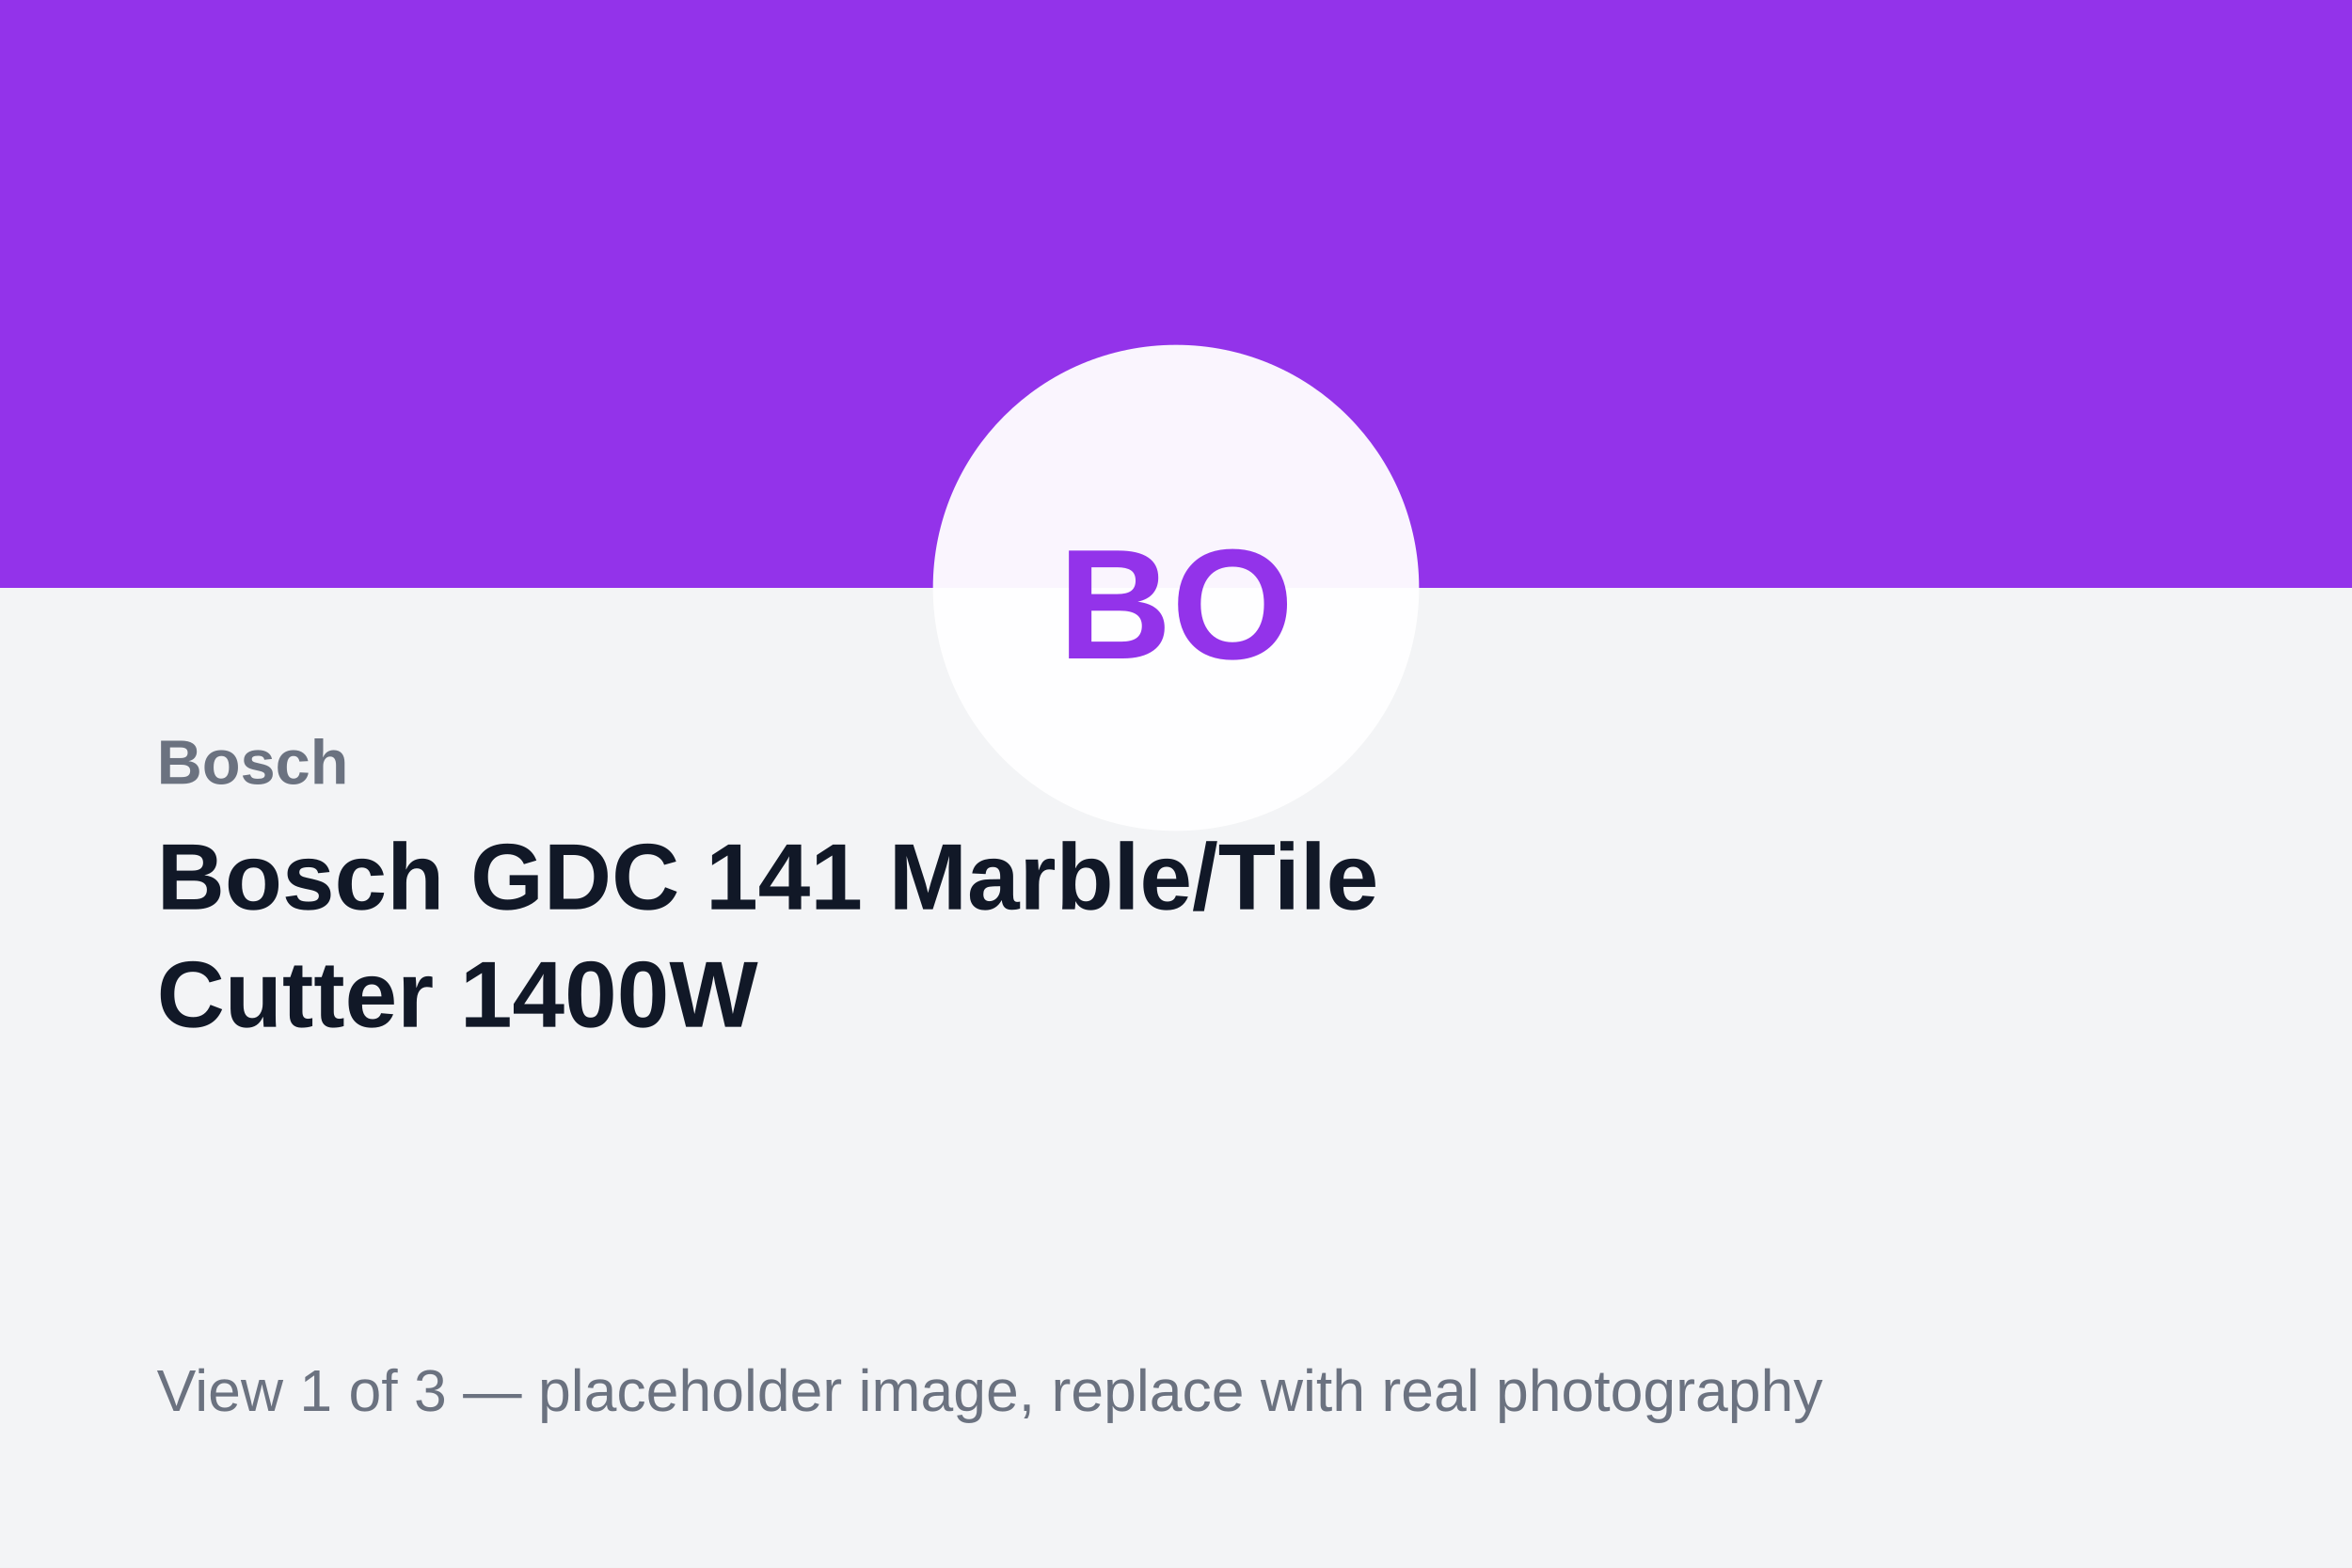
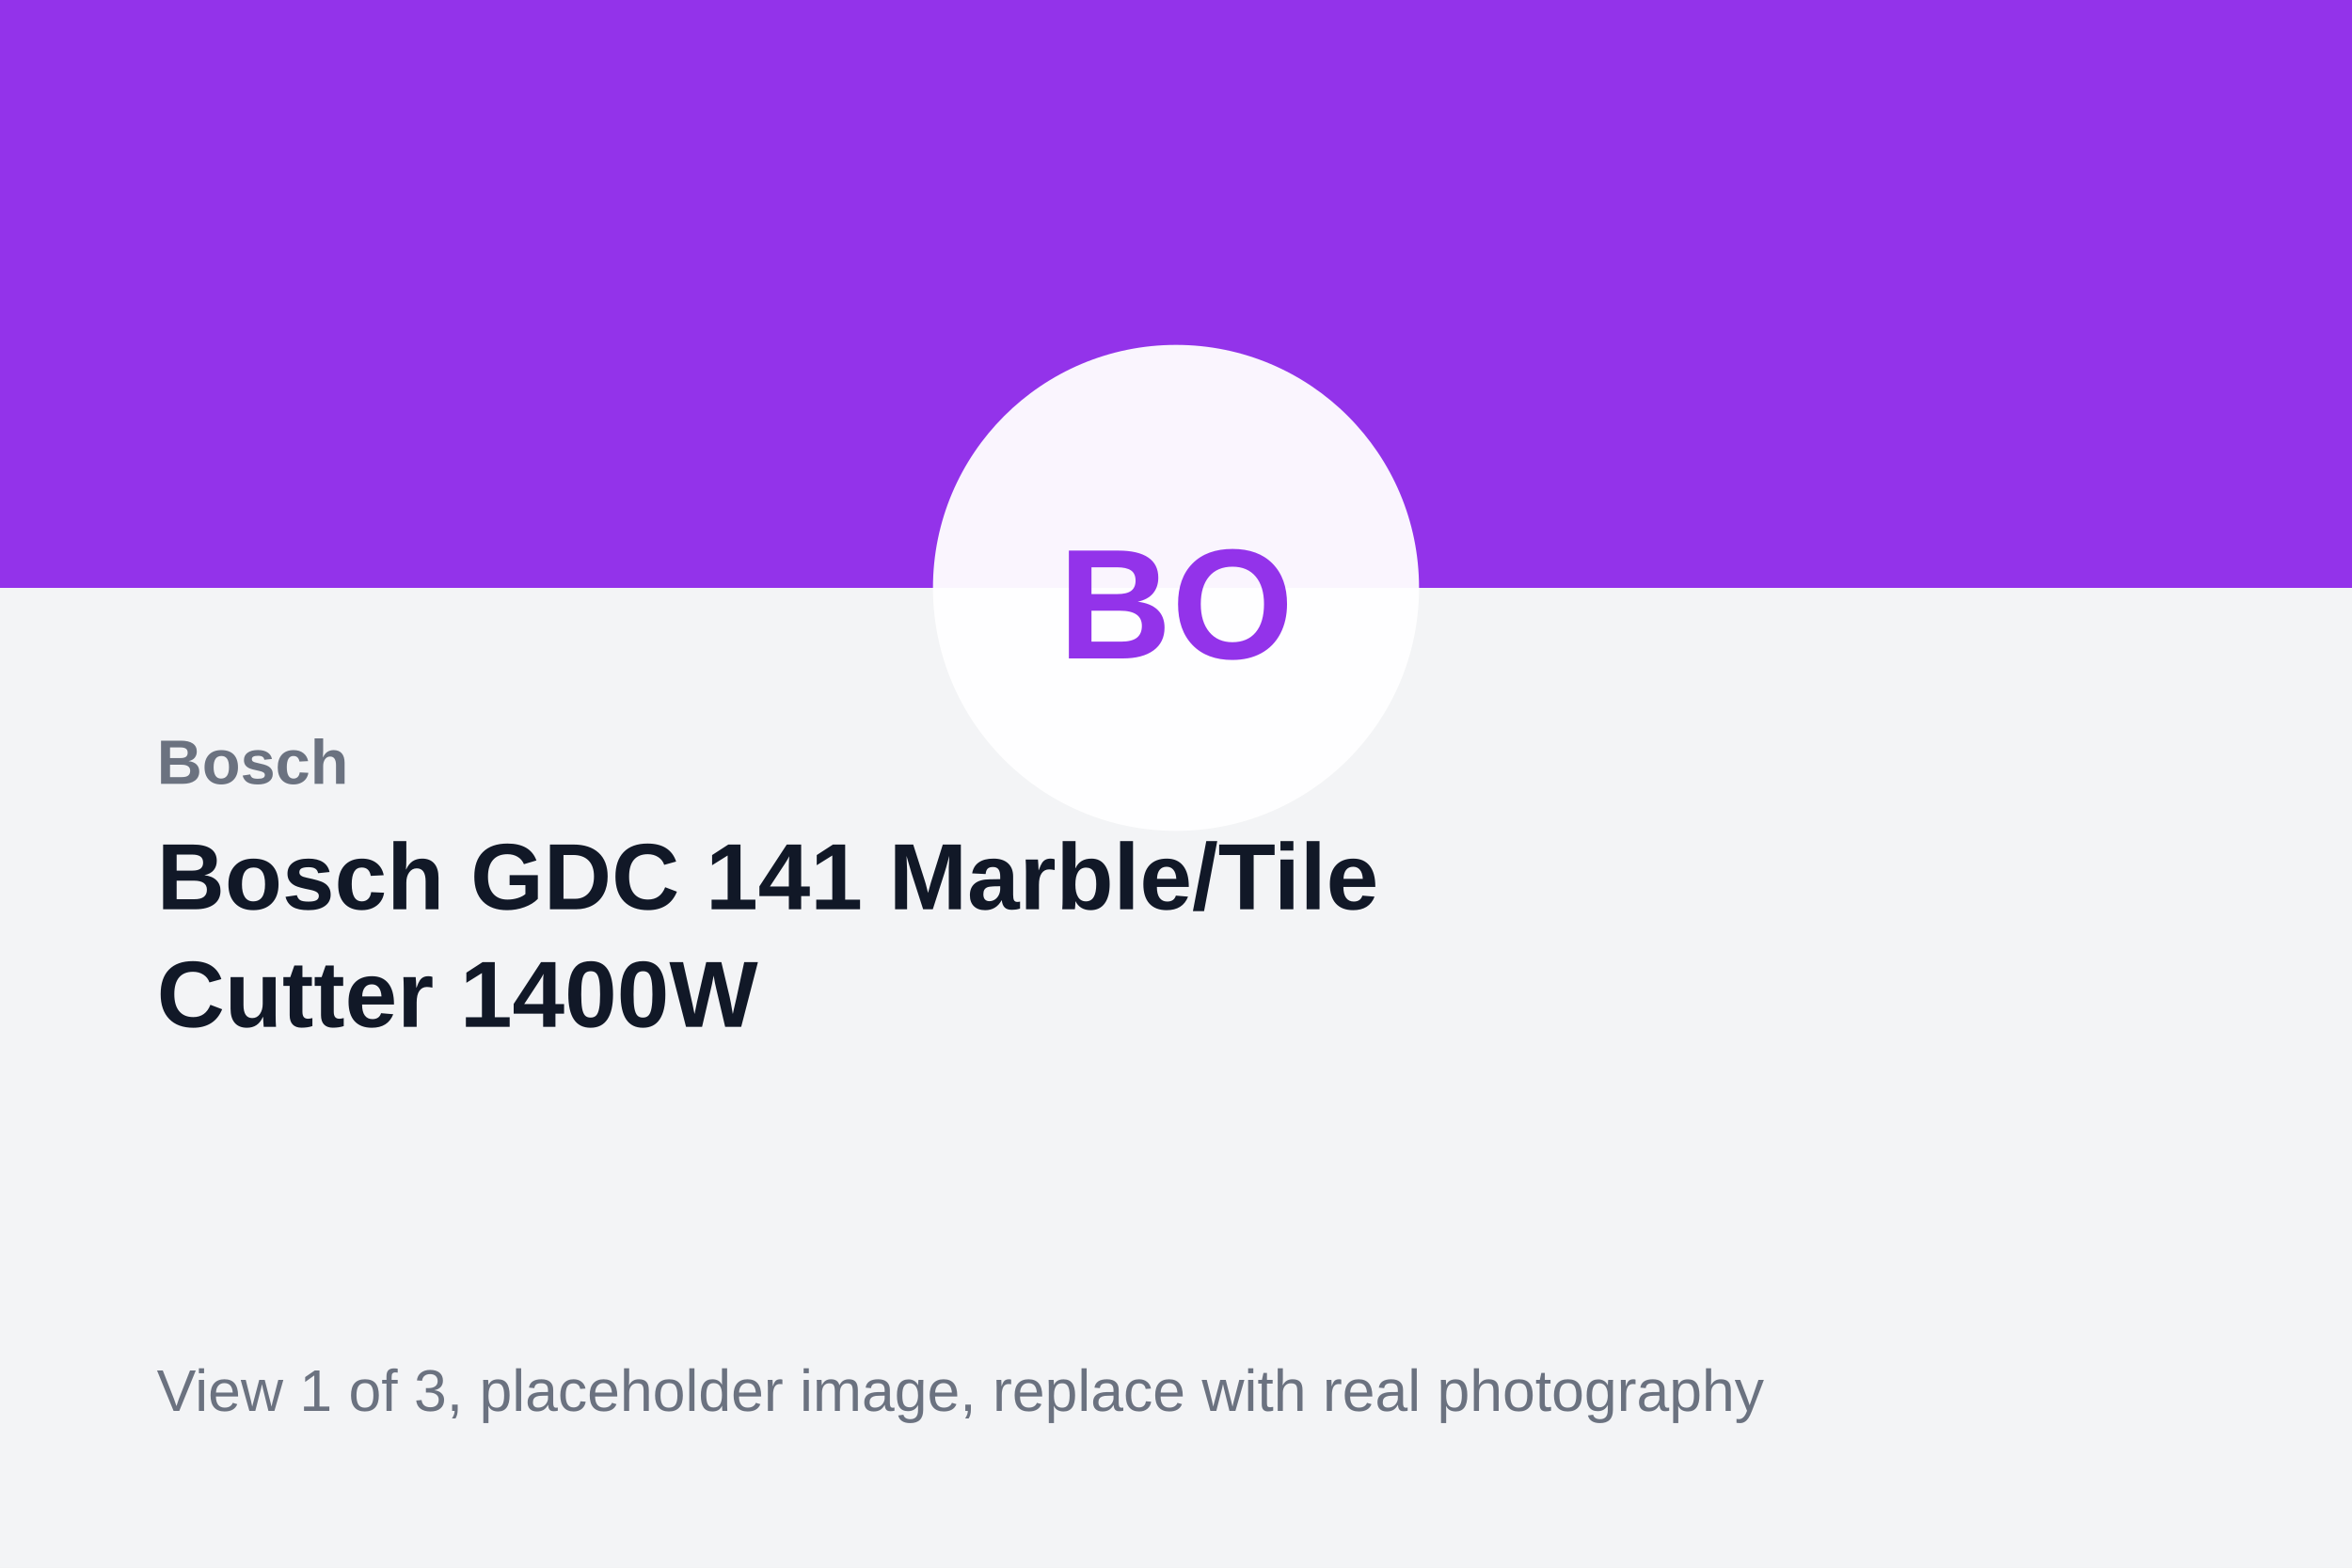
<svg xmlns="http://www.w3.org/2000/svg" viewBox="0 0 600 400" width="600" height="400" role="img" aria-label="Bosch GDC 141 Marble/Tile Cutter 1400W">
  <rect width="600" height="400" fill="#F3F4F6" />
  <rect x="0" y="0" width="600" height="150" fill="#9333EA" />
  <circle cx="300" cy="150" r="62" fill="#ffffff" opacity="0.95" />
  <text x="300" y="168" text-anchor="middle" font-family="Segoe UI, Arial, sans-serif" font-size="40" font-weight="800" fill="#9333EA">BO</text>
  <text x="40" y="200" font-family="Segoe UI, Arial, sans-serif" font-size="16" font-weight="600" fill="#6B7280">Bosch</text>
  <text x="40" y="232" font-family="Segoe UI, Arial, sans-serif" font-size="24" font-weight="700" fill="#111827">Bosch GDC 141 Marble/Tile</text>
  <text x="40" y="262" font-family="Segoe UI, Arial, sans-serif" font-size="24" font-weight="700" fill="#111827">Cutter 1400W</text>
-   <text x="40" y="360" font-family="Segoe UI, Arial, sans-serif" font-size="15" fill="#6B7280">View 1 of 3 — placeholder image, replace with real photography</text>
+   <text x="40" y="360" font-family="Segoe UI, Arial, sans-serif" font-size="15" fill="#6B7280">View 1 of 3, placeholder image, replace with real photography</text>
</svg>
